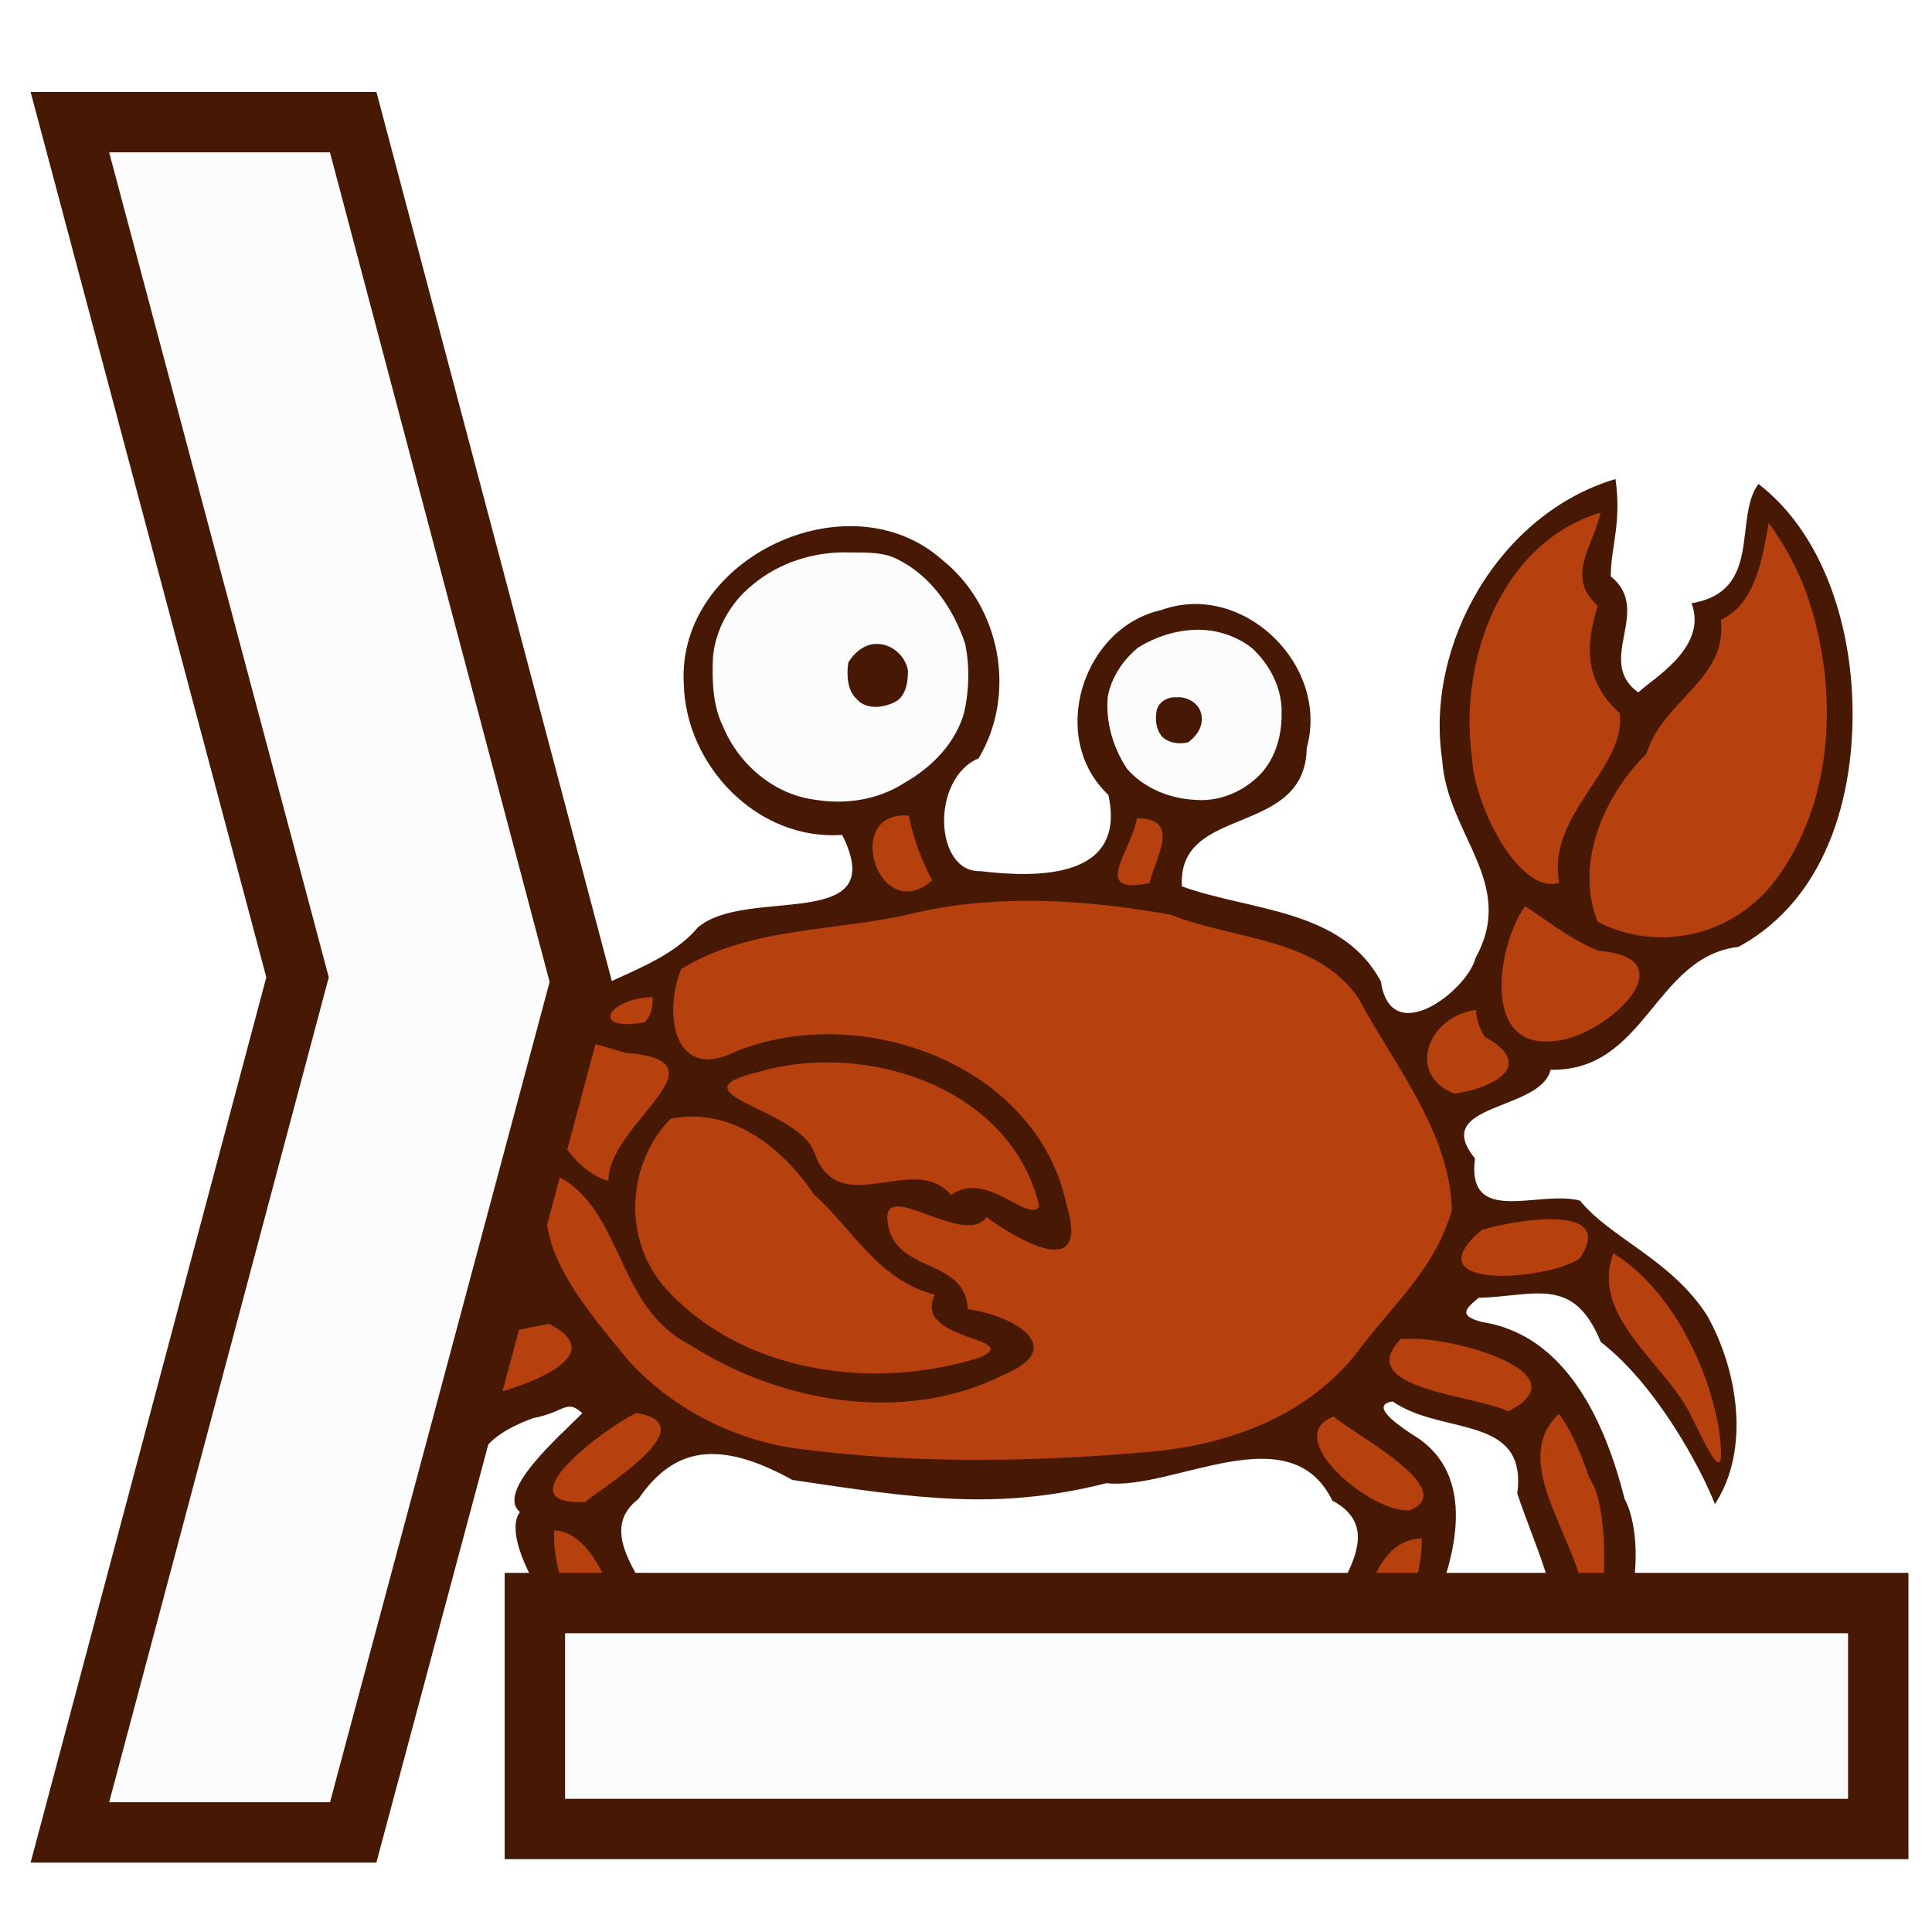
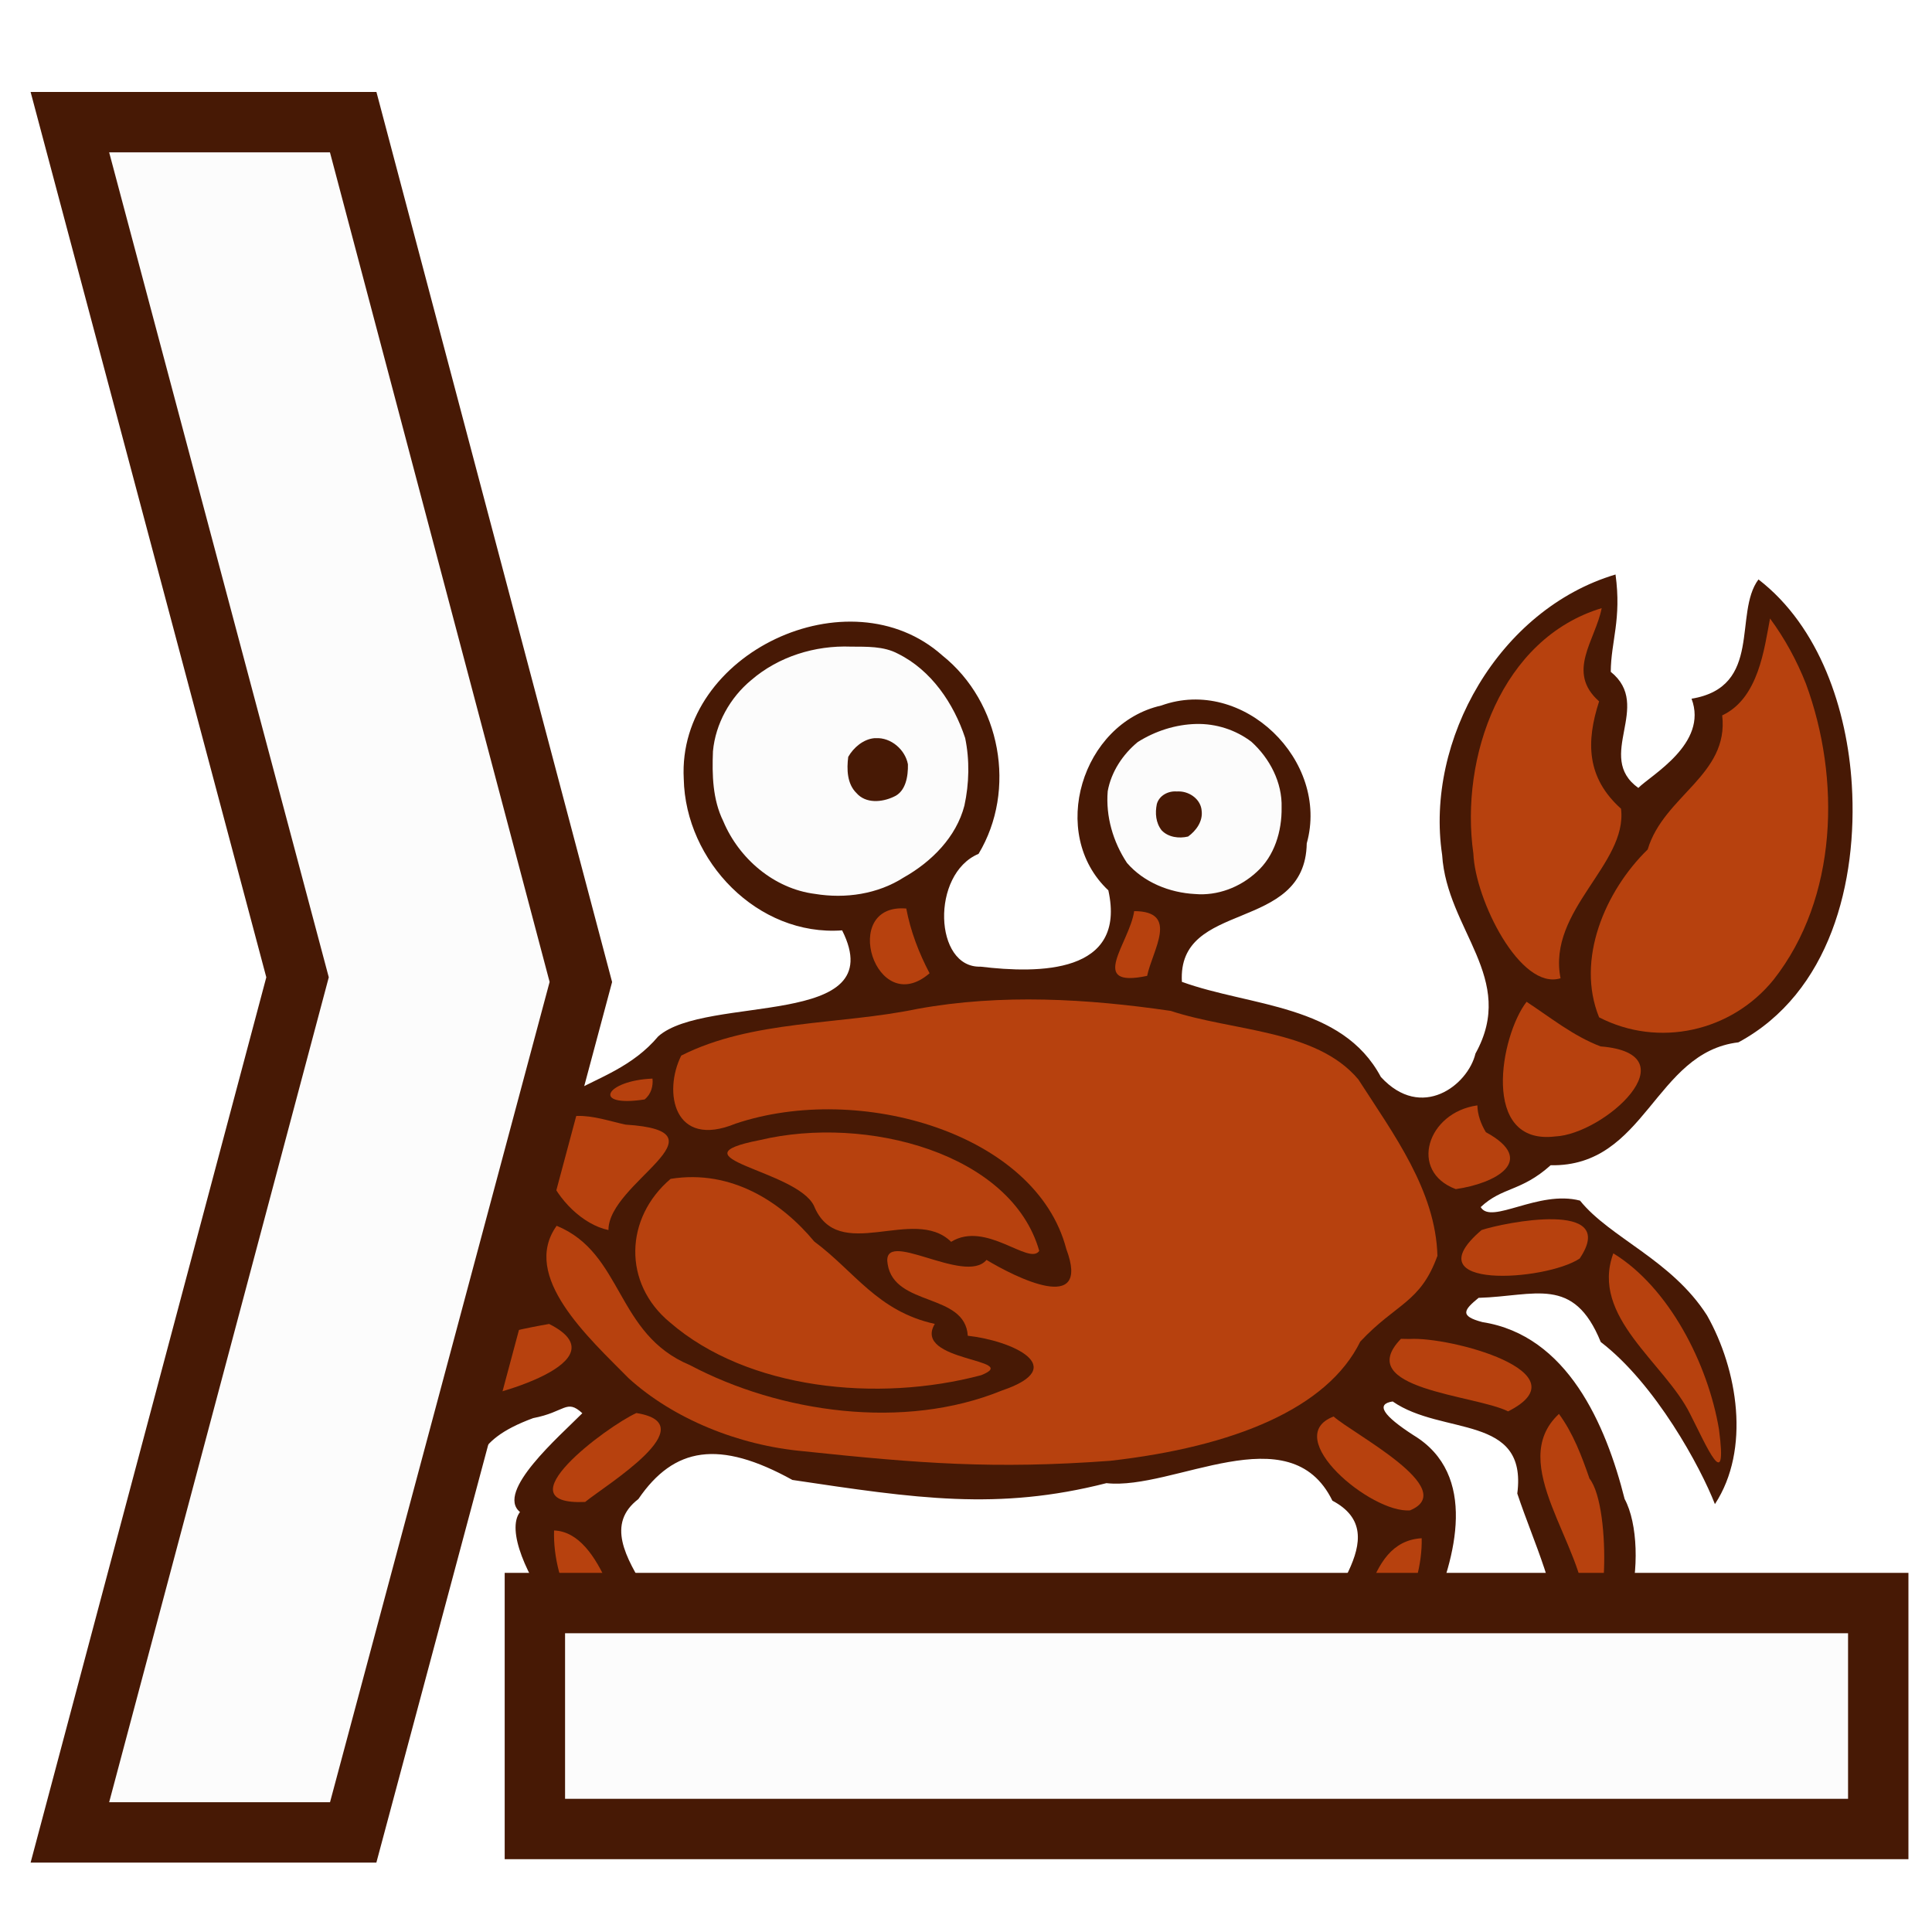
<svg xmlns="http://www.w3.org/2000/svg" width="640" height="640" preserveAspectRatio="xMidYMid" version="1.1" id="svg1">
  <defs id="defs1" />
-   <path d="m 535.164,158.679 c -38.593,11.499 -63.124,54.848 -57.439,92.871 1.581,25.008 24.894,40.864 11.042,65.825 -2.475,10.437 -27.967,30.547 -31.334,7.758 -12.869,-24.17 -43.288,-23.295 -65.913,-31.516 -1.586,-27.373 40.871,-15.99 41.356,-45.867 7.662,-27.36 -21.105,-55.47 -48.196,-45.665 -26.263,5.895 -37.548,42.441 -17.526,61.227 6.116,27.698 -22.977,27.595 -42.35,25.272 -15.399,0.498 -16.517,-30.698 -0.642,-37.367 12.717,-21.152 7.386,-50.224 -11.981,-65.704 -30.818,-27.513 -87.889,-0.803 -85.681,40.836 0.552,27.332 24.506,52.247 52.467,50.215 16.499,32.862 -31.969,16.723 -47.912,30.774 -16.951,20.192 -57.693,18.463 -59,51.226 5.651,17.227 6.791,46.9 -18.991,31.849 -23.001,-5.448 -37.567,11.171 -53.425,24.583 -15.372,19.05 -32.673,44.86 -23.068,70.123 17.526,19.382 21.784,-25.394 36.585,-32.257 13.62,-14.478 17.017,-36.613 40.44,-26.614 10.67,0.364 11.959,-0.62 17.186,6.89 -21.14,1.708 -35.08,16.791 -44.135,34.374 -9.519,22.548 -18.756,51.862 -3.766,74.062 25.167,17.352 23.812,-25.873 28.373,-43.562 8.044,-12.146 3.987,-20.351 25.361,-28.242 10.665,-2.025 11.006,-6.479 16.286,-1.621 -7.555,7.626 -28.842,26.001 -20.651,32.726 -9.077,11.774 26.071,62.047 47.983,58.129 16.789,-18.031 -30.096,-46.078 -8.769,-62.417 11.805,-17.294 26.754,-19.754 51.031,-6.336 40.972,6.117 68.012,10.237 104.028,1.061 22.167,2.473 60.728,-23.065 74.848,5.805 21.502,11.368 -4.373,34.01 -8.644,50.631 -4.179,29.771 39.441,5.036 41.283,-12.826 8.236,-18.831 15.715,-46.504 -5.783,-59.497 -10.023,-6.472 -12.619,-10.31 -6.885,-11.172 16.441,11.425 44.714,4.074 41.279,30.494 5.517,16.579 13.603,32.472 14.018,50.324 23.432,14.283 30.293,-32.381 21.539,-48.516 -6.219,-24.668 -18.973,-54.209 -47.108,-58.589 -7.742,-2.022 -6.1,-4.071 -1.276,-8.035 18.754,-0.551 31.47,-7.494 40.474,14.624 18.154,13.916 33.059,41.452 37.82,53.705 11.894,-18.145 7.523,-44.585 -2.609,-62.513 -11.783,-18.445 -32.111,-25.653 -42.075,-38.028 -13.784,-3.613 -37.684,8.716 -34.804,-13.994 -15.07,-18.382 21.772,-15.513 25.063,-29.353 31.574,0.597 34.322,-37.401 62.212,-40.717 30.38,-16.399 39.536,-53.203 37.559,-85.333 -1.517,-24.753 -10.585,-52.337 -30.922,-68.006 -8.366,11.219 1.579,35.581 -22.165,39.51 5.605,14.865 -13.484,25.324 -17.633,29.554 -14.525,-10.434 4.981,-27.114 -9.132,-38.464 0.067,-10.119 3.621,-17.326 1.58,-32.235 z" fill="#471905" id="0" />
+   <path d="m 535.164,190.311 c -38.593,11.499 -63.124,54.848 -57.439,92.871 1.581,25.008 24.894,40.864 11.042,65.825 -2.475,10.437 -17.856,22.428 -31.334,7.758 -12.869,-24.17 -43.288,-23.295 -65.913,-31.516 -1.586,-27.373 40.871,-15.99 41.356,-45.867 7.662,-27.36 -21.105,-55.47 -48.196,-45.665 -26.263,5.895 -37.548,42.441 -17.526,61.227 6.116,27.698 -22.977,27.595 -42.35,25.272 -15.399,0.498 -16.517,-30.698 -0.642,-37.367 12.717,-21.152 7.386,-50.224 -11.981,-65.704 -30.818,-27.513 -87.889,-0.803 -85.681,40.836 0.552,27.332 24.506,52.247 52.467,50.215 16.499,32.862 -44.968,21.056 -60.911,35.107 -16.951,20.192 -44.694,14.13 -46,46.893 5.651,17.227 6.791,15.268 -18.991,0.217 -23.001,-5.448 -37.567,11.171 -53.425,24.583 -15.372,19.05 -32.673,44.86 -23.068,70.123 17.526,19.382 21.784,-25.394 36.585,-32.257 13.62,-14.478 17.017,-36.613 40.44,-26.614 10.67,0.364 11.959,-0.62 17.186,6.89 -21.14,1.708 -35.08,16.791 -44.135,34.374 -9.519,22.548 -18.756,51.862 -3.766,74.062 25.167,17.352 23.812,-25.873 28.373,-43.562 8.044,-12.146 3.987,-20.351 25.361,-28.242 10.665,-2.025 11.006,-6.479 16.286,-1.621 -7.555,7.626 -28.842,26.001 -20.651,32.726 -9.077,11.774 26.071,62.047 47.983,58.129 16.789,-18.031 -30.096,-46.078 -8.769,-62.417 11.805,-17.294 26.754,-19.754 51.031,-6.336 40.972,6.117 68.012,10.237 104.028,1.061 22.167,2.473 60.728,-23.065 74.848,5.805 21.502,11.368 -4.373,34.01 -8.644,50.631 -4.179,29.771 39.441,5.036 41.283,-12.826 8.236,-18.831 15.715,-46.504 -5.783,-59.497 -10.023,-6.472 -12.619,-10.31 -6.885,-11.172 16.441,11.425 44.714,4.074 41.279,30.494 5.517,16.579 13.603,32.472 14.018,50.324 23.432,14.283 30.293,-32.381 21.539,-48.516 -6.219,-24.668 -18.973,-54.209 -47.108,-58.589 -7.742,-2.022 -6.1,-4.071 -1.276,-8.035 18.754,-0.551 31.47,-7.494 40.474,14.624 18.154,13.916 33.059,41.452 37.82,53.705 11.894,-18.145 7.523,-44.585 -2.609,-62.513 -11.783,-18.445 -32.111,-25.653 -42.075,-38.028 -13.784,-3.613 -29.44,8.113 -32.908,2.147 7.214,-6.77 13.377,-5.059 23.168,-13.862 31.574,0.597 34.322,-37.401 62.212,-40.717 30.38,-16.399 39.536,-53.203 37.559,-85.333 -1.517,-24.753 -10.585,-52.337 -30.922,-68.006 -8.366,11.219 1.579,35.581 -22.165,39.51 5.605,14.865 -13.484,25.324 -17.633,29.554 -14.525,-10.434 4.981,-27.114 -9.132,-38.464 0.067,-10.119 3.621,-17.326 1.58,-32.235 z" fill="#471905" id="0" />
  <g id="g2" fill="#b7410e">
-     <path d="m 304.012,302.189 c -26.018,6.581 -54.783,4.371 -78.338,18.797 -6.028,14.599 -2.538,37.634 17.974,27.385 41.206,-16.807 99.643,4.026 109.566,50.373 8.319,26.904 -16.998,11.307 -26.421,4.431 -7.175,10.413 -35.017,-13.535 -32.741,1.716 2.253,17.211 25.672,11.447 26.536,28.784 14.451,1.919 34.261,12.577 11.402,21.989 -32.55,16.189 -73.648,8.984 -103.432,-10.171 -24.707,-12.486 -21.994,-44.991 -44.158,-56.044 -11.995,20.327 10.595,45.004 23.871,61.346 14.78,16.272 36.317,26.963 57.817,29.327 38.384,4.918 77.482,4.129 115.959,0.699 26.387,-2.5 52.946,-12.687 68.988,-34.792 11.991,-15.538 24.226,-26.015 29.9,-45.025 -0.595,-26.178 -19.119,-48.108 -31,-70.477 -13.941,-20.07 -41.45,-19.22 -62.112,-27.507 -27.613,-4.911 -56.204,-6.924 -83.809,-0.83 z" id="1" />
-     <path d="m 222.15,370.575 c -15.23,15.722 -15.914,42.028 -0.195,57.758 25.699,26.988 68.759,32.27 103.066,21.215 13.807,-6.655 -22.875,-5.285 -15.362,-20.634 -18.981,-5.064 -26.584,-21.135 -39.921,-33.135 -10.713,-15.676 -27.313,-29.158 -47.588,-25.204 z" id="2" />
-     <path d="m 530.148,169.819 c -33.23,10.046 -47.019,49.42 -42.507,81.33 0.624,15.306 15.532,45.417 28.875,41.286 -4.441,-22.6 22.276,-37.778 20.036,-56.172 -11.464,-10.291 -11.602,-22.152 -7.261,-35.558 -11.018,-9.748 -1.243,-20.143 0.857,-30.886 z" id="3" />
-     <path d="m 251.749,354.972 c -30.192,7.157 11.951,11.958 17.858,26.366 7.964,23.847 33.041,-0.26 45.472,14.56 11.486,-8.625 25.866,9.667 29.183,3.643 -9.174,-39.209 -57.209,-54.774 -92.512,-44.569 z" id="4" />
-     <path d="m 505.268,300.225 c -8.654,11.145 -15.377,47.586 9.437,44.613 16.327,-0.743 45.601,-27.379 15.055,-29.838 -9.026,-3.442 -16.531,-9.54 -24.492,-14.774 z" id="6" />
-     <path d="m 191.04,345.263 c -22.426,5.538 -6.491,41.59 10.518,45.899 -0.072,-19.148 40.926,-39.715 5.68,-42.399 -5.343,-1.394 -10.567,-3.682 -16.198,-3.5 z" id="7" />
+     <path d="m 304.012,334.188 c -26.018,5.421 -54.783,3.6 -78.338,15.482 -6.028,12.024 -2.538,30.996 17.974,22.555 41.206,-13.842 99.643,3.316 109.566,41.488 8.319,22.159 -16.998,9.312 -26.421,3.65 -7.175,8.576 -35.017,-11.148 -32.741,1.413 2.253,14.175 25.672,9.428 26.536,23.707 14.451,1.581 34.261,10.359 11.402,18.11 -32.55,13.333 -73.648,7.399 -103.432,-8.377 -24.707,-10.284 -21.994,-37.055 -44.158,-46.159 -11.995,16.742 10.595,37.066 23.871,50.526 14.78,13.402 36.317,22.208 57.817,24.154 38.384,4.051 63.182,6 101.66,3.175 41.12,-4.659 72.011,-17.382 82.854,-39.488 11.991,-12.797 19.893,-12.76 25.567,-28.417 -0.595,-21.561 -14.353,-40.056 -26.234,-58.48 -13.941,-16.53 -41.45,-15.83 -62.112,-22.655 -27.613,-4.045 -56.204,-5.702 -83.809,-0.684 z" id="1" style="stroke-width:0.908" />
+     <path d="m 222.15,390.512 c -15.23,12.949 -15.914,34.615 -0.195,47.571 25.699,22.227 68.759,26.578 103.066,17.473 13.807,-5.481 -22.875,-4.353 -15.362,-16.995 -18.981,-4.171 -26.584,-17.407 -39.921,-27.29 -10.713,-12.911 -27.313,-24.015 -47.588,-20.759 z" id="2" style="stroke-width:0.908" />
+     <path d="m 530.581,201.451 c -33.23,10.046 -47.019,49.42 -42.507,81.33 0.624,15.306 15.532,45.417 28.875,41.286 -4.441,-22.6 22.276,-37.778 20.036,-56.172 -11.464,-10.291 -11.602,-22.152 -7.261,-35.558 -11.018,-9.748 -1.243,-20.143 0.857,-30.886 z" id="3" />
+     <path d="m 251.749,377.66 c -30.192,5.895 11.951,9.849 17.858,21.715 7.964,19.641 33.041,-0.214 45.472,11.992 11.486,-7.104 25.866,7.962 29.183,3 -9.174,-32.294 -57.209,-45.113 -92.512,-36.707 z" id="4" style="stroke-width:0.908" />
+     <path d="m 505.701,331.856 c -8.654,11.145 -15.377,47.586 9.437,44.613 16.327,-0.743 45.601,-27.379 15.055,-29.838 -9.026,-3.442 -16.531,-9.54 -24.492,-14.774 z" id="6" />
+     <path d="m 191.04,369.664 c -22.426,4.561 -6.491,34.254 10.518,37.803 -0.072,-15.771 40.926,-32.71 5.68,-34.921 -5.343,-1.148 -10.567,-3.032 -16.198,-2.883 z" id="7" style="stroke-width:0.908" />
    <path d="m 120.056,410.04 c -17.562,8.33 -27.356,28.272 -35.553,45.202 -5.385,9.608 -3.356,33.702 3.836,11.917 9.746,-15.847 27.665,-28.96 33.094,-48.578 1.166,-2.977 -0.334,-5.85 -1.377,-8.541 z" id="8" />
    <path d="m 534.437,415.188 c -7.79,21.05 17.158,36.332 25.488,53.304 5.247,10.242 12.457,27.318 9.513,5.02 -3.63,-21.705 -16.56,-47.04 -35.001,-58.325 z" id="9" />
    <path d="m 516.421,468.38 c -17.712,16.497 8.467,43.393 8.811,64.624 6.823,13.429 9.045,-33.399 1.313,-43.201 -2.594,-7.483 -5.395,-14.977 -10.124,-21.423 z" id="10" />
    <path d="m 139.788,465.806 c -14.798,15.096 -17.564,40.297 -16.005,61.119 7.44,20.629 8.157,-20.628 14.692,-27.807 2.557,-9.728 11.705,-25.589 1.313,-33.312 z" id="11" />
    <path d="m 464.087,443.5 c -16.217,16.725 24.527,18.531 35.496,24.034 25.565,-12.883 -19.331,-24.837 -32.692,-23.98 z" id="12" />
    <path d="m 181.902,438.58 c -12.004,2.115 -49.683,8.988 -29.607,25.445 10.268,-0.979 54.344,-13.033 29.607,-25.445 z" id="13" />
    <path d="m 142.094,400.388 c -21.306,-4.54 -12.141,21.153 5.405,16.267 13.145,0.836 37.946,9.018 23.173,-11.762 -9.205,-2.838 -18.892,-4.863 -28.578,-4.505 z" id="14" />
    <path d="m 490.785,407.471 c -23.41,19.971 21.314,16.924 32.498,9.437 13.263,-19.677 -25.285,-11.873 -32.498,-9.437 z" id="15" />
    <path d="m 441.781,469.238 c -17.829,6.766 12.497,32.209 25.335,31.083 16.684,-7.004 -18.961,-25.35 -25.335,-31.083 z" id="16" />
    <path d="m 210.812,468.085 c -9.847,4.465 -45.082,30.691 -16.978,29.461 6.943,-5.669 40.085,-25.746 16.978,-29.461 z" id="17" />
    <path d="m 183.543,506.987 c -0.555,17.625 10.098,38.725 27.477,43.755 -5.293,-11.16 -11.272,-43.153 -27.477,-43.755 z" id="18" />
    <path d="m 470.95,509.56 c -19.758,1.178 -17.601,31.246 -29.17,43.755 18.266,-2.25 29.621,-26.976 29.17,-43.755 z" id="19" />
-     <path d="m 488.967,334.542 c -16.596,2.298 -22.857,21.861 -7.162,27.732 12.977,-1.814 27.325,-9.408 9.975,-18.856 -1.617,-2.667 -2.748,-5.731 -2.813,-8.876 z" id="20" />
-     <path d="m 301.08,270.197 c -22.208,-1.862 -10.178,36.907 7.721,21.448 -3.546,-6.76 -6.301,-13.928 -7.721,-21.448 z" id="23" />
-     <path d="m 376.578,271.055 c -1.483,10.471 -15.698,25.673 4.29,21.448 1.803,-8.597 10.746,-21.397 -4.29,-21.448 z" id="24" />
-     <path d="m 216.144,330.252 c -15.594,0.757 -20.398,11.691 -2.615,8.385 2.207,-2.151 2.866,-5.425 2.615,-8.385 z" id="26" />
-     <path d="m 585.913,173.251 c -1.918,9.969 -3.779,26.463 -15.846,32.095 2.294,19.771 -19.367,26.615 -24.683,44.415 -14.102,13.759 -23.871,36.505 -16.095,55.611 19.717,10.167 43.863,4.776 57.797,-12.461 21.323,-27.119 22.289,-66.649 10.709,-98.069 -3.023,-7.662 -6.997,-14.956 -11.883,-21.592 z" id="27" />
+     <path d="m 489.4,366.174 c -16.596,2.298 -22.857,21.861 -7.162,27.732 12.977,-1.814 27.325,-9.408 9.975,-18.856 -1.617,-2.667 -2.748,-5.731 -2.813,-8.876 z" id="20" />
+     <path d="m 300.213,300.962 c -22.208,-1.862 -10.178,36.907 7.721,21.448 -3.546,-6.76 -6.301,-13.928 -7.721,-21.448 z" id="23" />
+     <path d="m 375.711,301.82 c -1.483,10.471 -15.698,25.673 4.29,21.448 1.803,-8.597 10.746,-21.397 -4.29,-21.448 z" id="24" />
+     <path d="m 216.144,357.301 c -15.594,0.623 -20.398,9.629 -2.615,6.906 2.207,-1.771 2.866,-4.468 2.615,-6.906 z" id="26" style="stroke-width:0.908" />
+     <path d="m 586.347,204.882 c -1.918,9.969 -3.779,26.463 -15.846,32.095 2.294,19.771 -19.367,26.615 -24.683,44.415 -14.102,13.759 -23.871,36.505 -16.095,55.611 19.717,10.167 43.863,4.776 57.797,-12.461 21.323,-27.119 22.289,-66.649 10.709,-98.069 -3.023,-7.662 -6.997,-14.956 -11.883,-21.592 z" id="27" />
  </g>
  <g id="g1" fill="#fcfcfc">
-     <path id="5" d="m 396.281,208.625 c -6.853,0.156 -13.643,2.349 -19.414,6.008 -4.965,4.097 -8.785,9.897 -9.925,16.276 -0.69,8.371 1.783,16.788 6.392,23.758 5.597,6.454 14.104,9.855 22.538,10.294 7.433,0.642 14.898,-2.217 20.348,-7.24 5.976,-5.314 8.447,-13.595 8.328,-21.409 0.253,-8.308 -3.944,-16.32 -10.015,-21.802 -5.202,-3.949 -11.724,-6.038 -18.251,-5.884 z m -5.642,22.348 c 3.58,0.085 7.201,2.719 7.431,6.477 0.414,3.41 -1.835,6.563 -4.505,8.466 -3.013,0.718 -6.541,0.257 -8.749,-2.044 -1.951,-2.472 -2.223,-5.725 -1.602,-8.718 0.778,-2.821 3.754,-4.393 6.575,-4.17 l 0.433,-0.014 z" />
-     <path id="21" d="m 281.846,183.005 c -11.87,-0.451 -23.952,3.285 -33,11.097 -7.016,5.784 -11.837,14.487 -12.671,23.57 -0.312,7.836 -0.12,15.98 3.416,23.162 5.205,12.416 16.839,22.378 30.39,24.086 10.039,1.654 20.764,0.095 29.411,-5.46 9.185,-5.175 17.385,-13.364 20.084,-23.799 1.584,-7.318 1.769,-15.049 0.245,-22.389 -3.787,-11.451 -11.212,-22.455 -22.27,-27.923 -4.77,-2.549 -10.361,-2.294 -15.605,-2.344 z m 8.264,30.323 c 5.053,-0.28 9.757,3.822 10.649,8.655 0.095,3.898 -0.681,9.038 -4.681,10.75 -3.912,1.853 -9.271,2.348 -12.384,-1.245 -3.113,-3.046 -3.232,-7.903 -2.705,-11.968 1.75,-3.078 4.995,-5.829 8.574,-6.178 z" />
+     <path id="5" d="m 396.281,239.823 c -6.853,0.156 -13.643,2.349 -19.414,6.008 -4.965,4.097 -8.785,9.897 -9.925,16.276 -0.69,8.371 1.783,16.788 6.392,23.758 5.597,6.454 14.104,9.855 22.538,10.294 7.433,0.642 14.898,-2.217 20.348,-7.24 5.976,-5.314 8.447,-13.595 8.328,-21.409 0.253,-8.308 -3.944,-16.32 -10.015,-21.802 -5.202,-3.949 -11.724,-6.038 -18.251,-5.884 z m -5.642,22.348 c 3.58,0.085 7.201,2.719 7.431,6.477 0.414,3.41 -1.835,6.563 -4.505,8.466 -3.013,0.718 -6.541,0.257 -8.749,-2.044 -1.951,-2.472 -2.223,-5.725 -1.602,-8.718 0.778,-2.821 3.754,-4.393 6.575,-4.17 l 0.433,-0.014 z" />
+     <path id="21" d="m 281.846,214.203 c -11.87,-0.451 -23.952,3.285 -33,11.097 -7.016,5.784 -11.837,14.487 -12.671,23.57 -0.312,7.836 -0.12,15.98 3.416,23.162 5.205,12.416 16.839,22.378 30.39,24.086 10.039,1.654 20.764,0.095 29.411,-5.46 9.185,-5.175 17.385,-13.364 20.084,-23.799 1.584,-7.318 1.769,-15.049 0.245,-22.389 -3.787,-11.451 -11.212,-22.455 -22.27,-27.923 -4.77,-2.549 -10.361,-2.294 -15.605,-2.344 z m 8.264,30.323 c 5.053,-0.28 9.757,3.822 10.649,8.655 0.095,3.898 -0.681,9.038 -4.681,10.75 -3.912,1.853 -9.271,2.348 -12.384,-1.245 -3.113,-3.046 -3.232,-7.903 -2.705,-11.968 1.75,-3.078 4.995,-5.829 8.574,-6.178 z" />
    <g id="g1-1" stroke="#471905" stroke-width="20">
      <path d="M 116.999,607.014 H 23.149 L 98.564,323.739 23.149,40.465 h 93.851 l 75.416,284.827 z" id="❯" />
      <path d="m 622.193,531.031 v 74.849 H 177.185 v -74.849 z" id="_" />
    </g>
  </g>
</svg>
